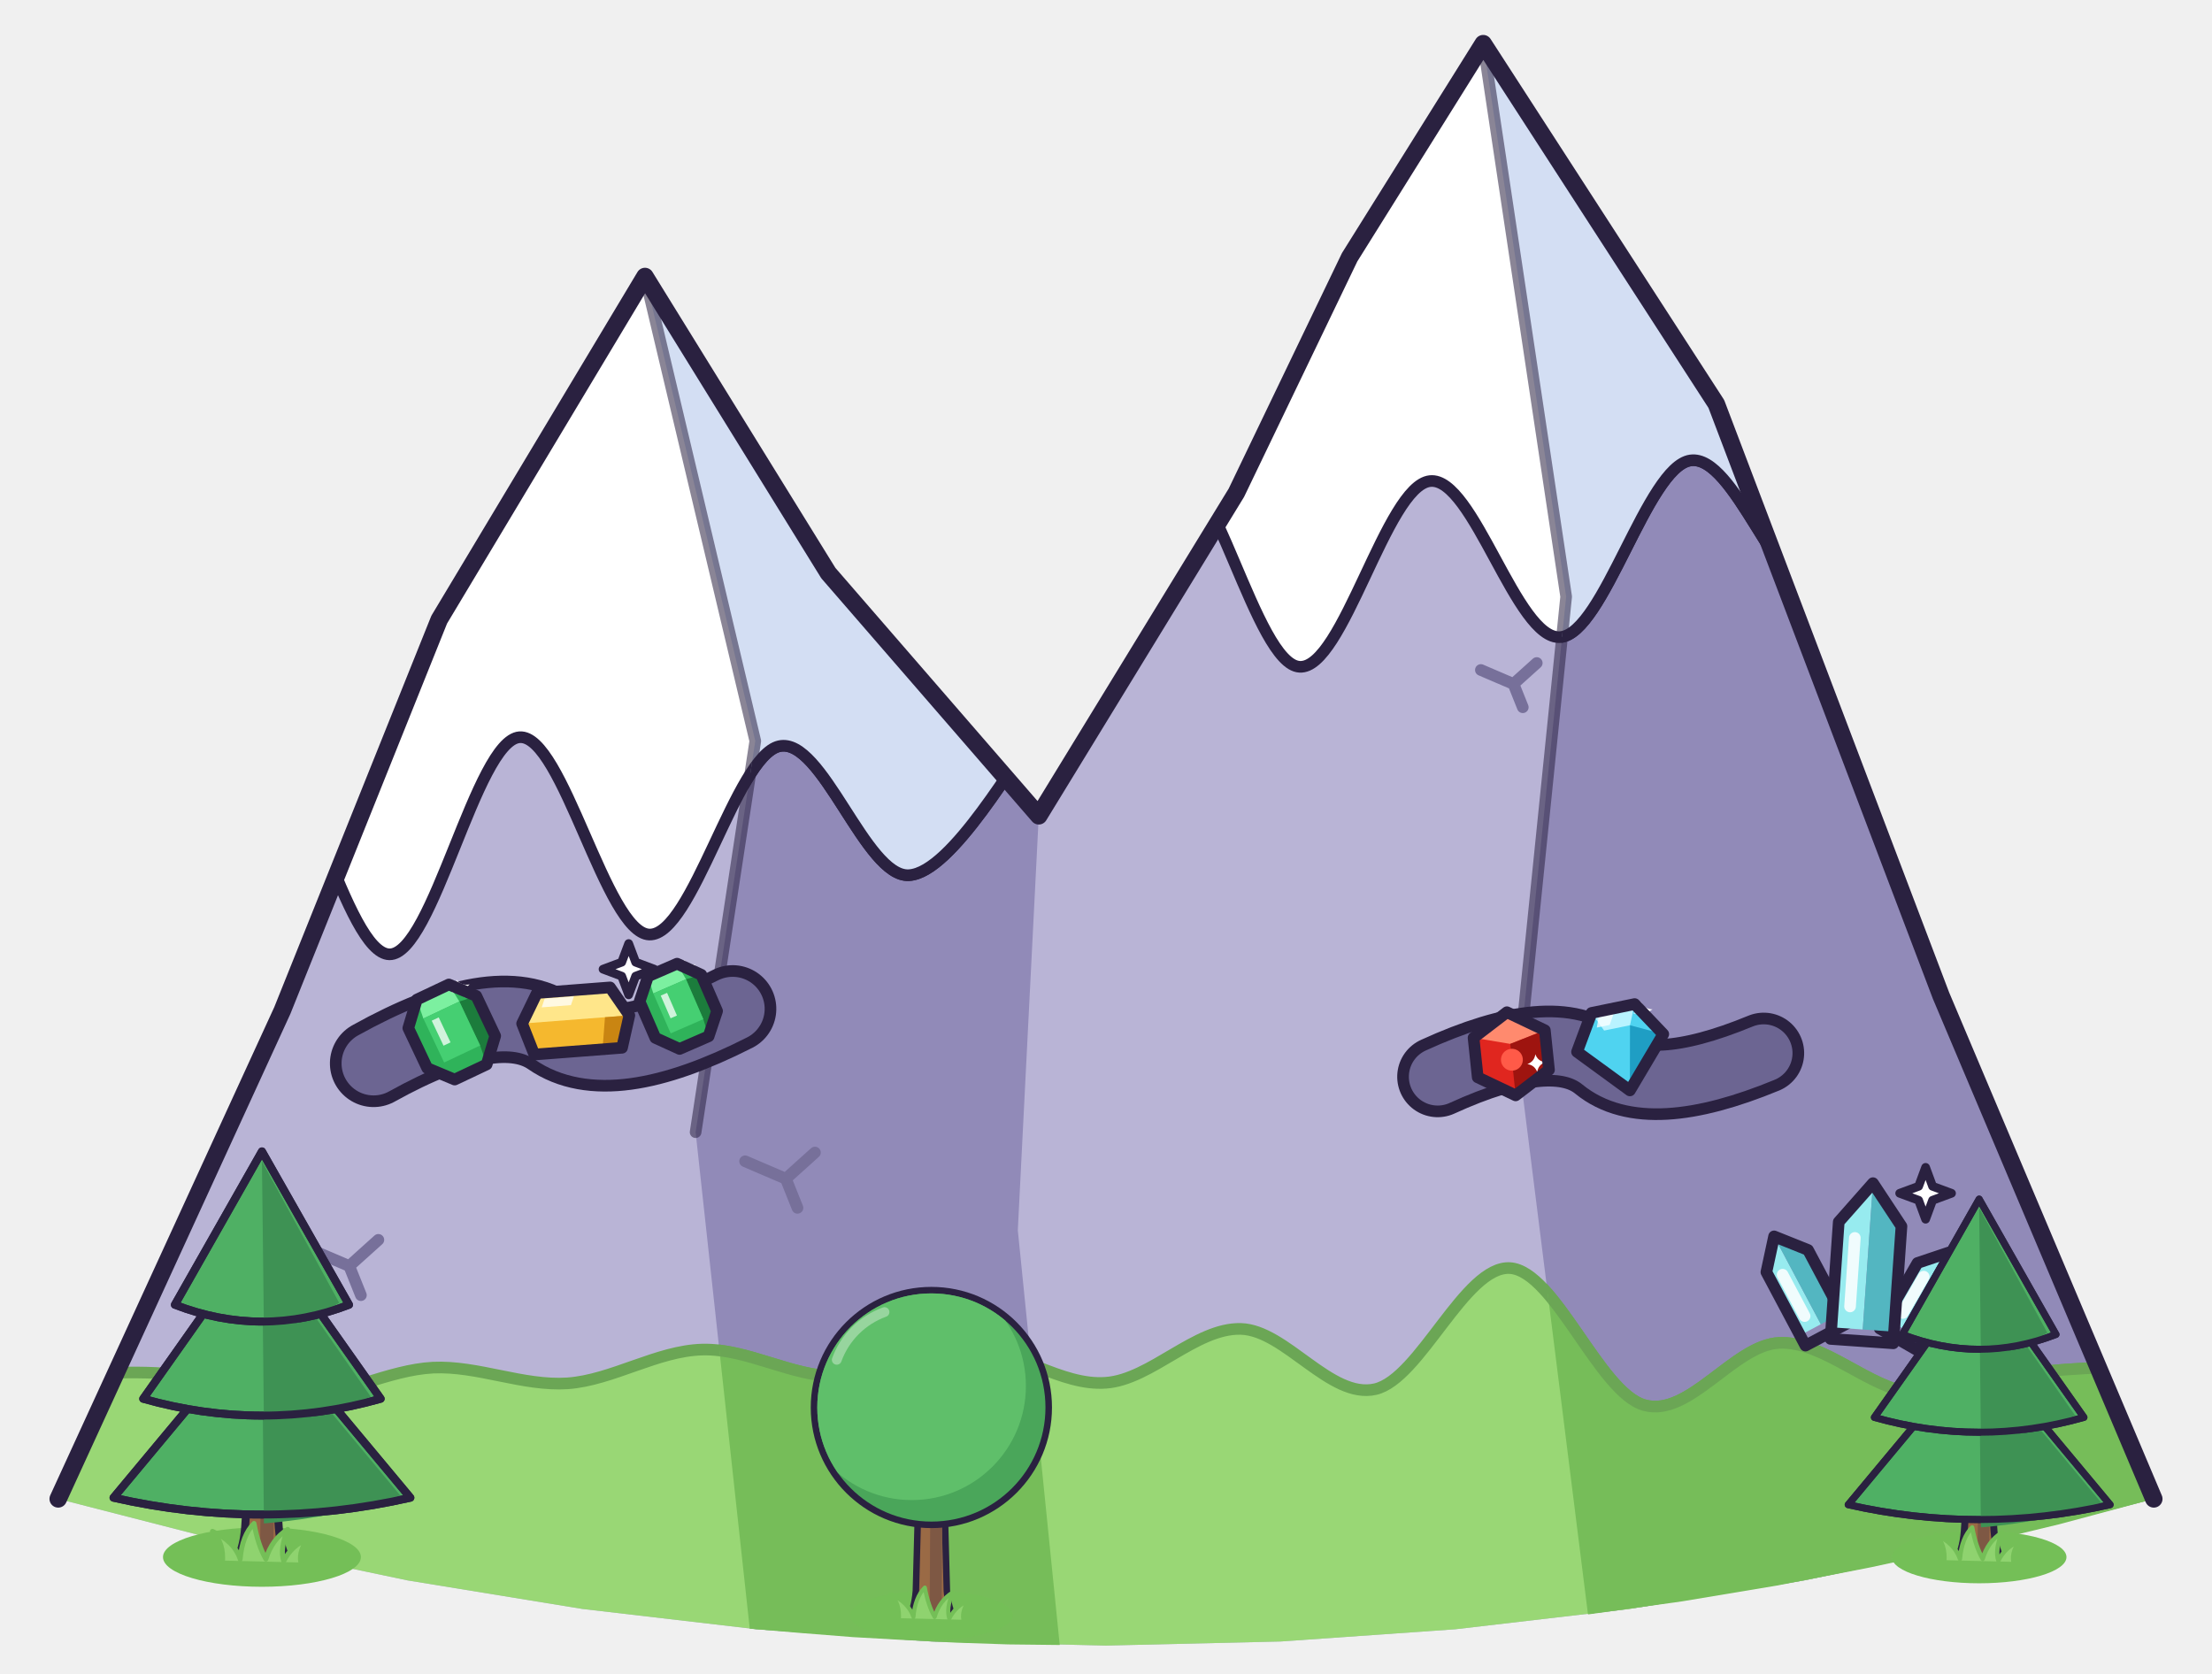
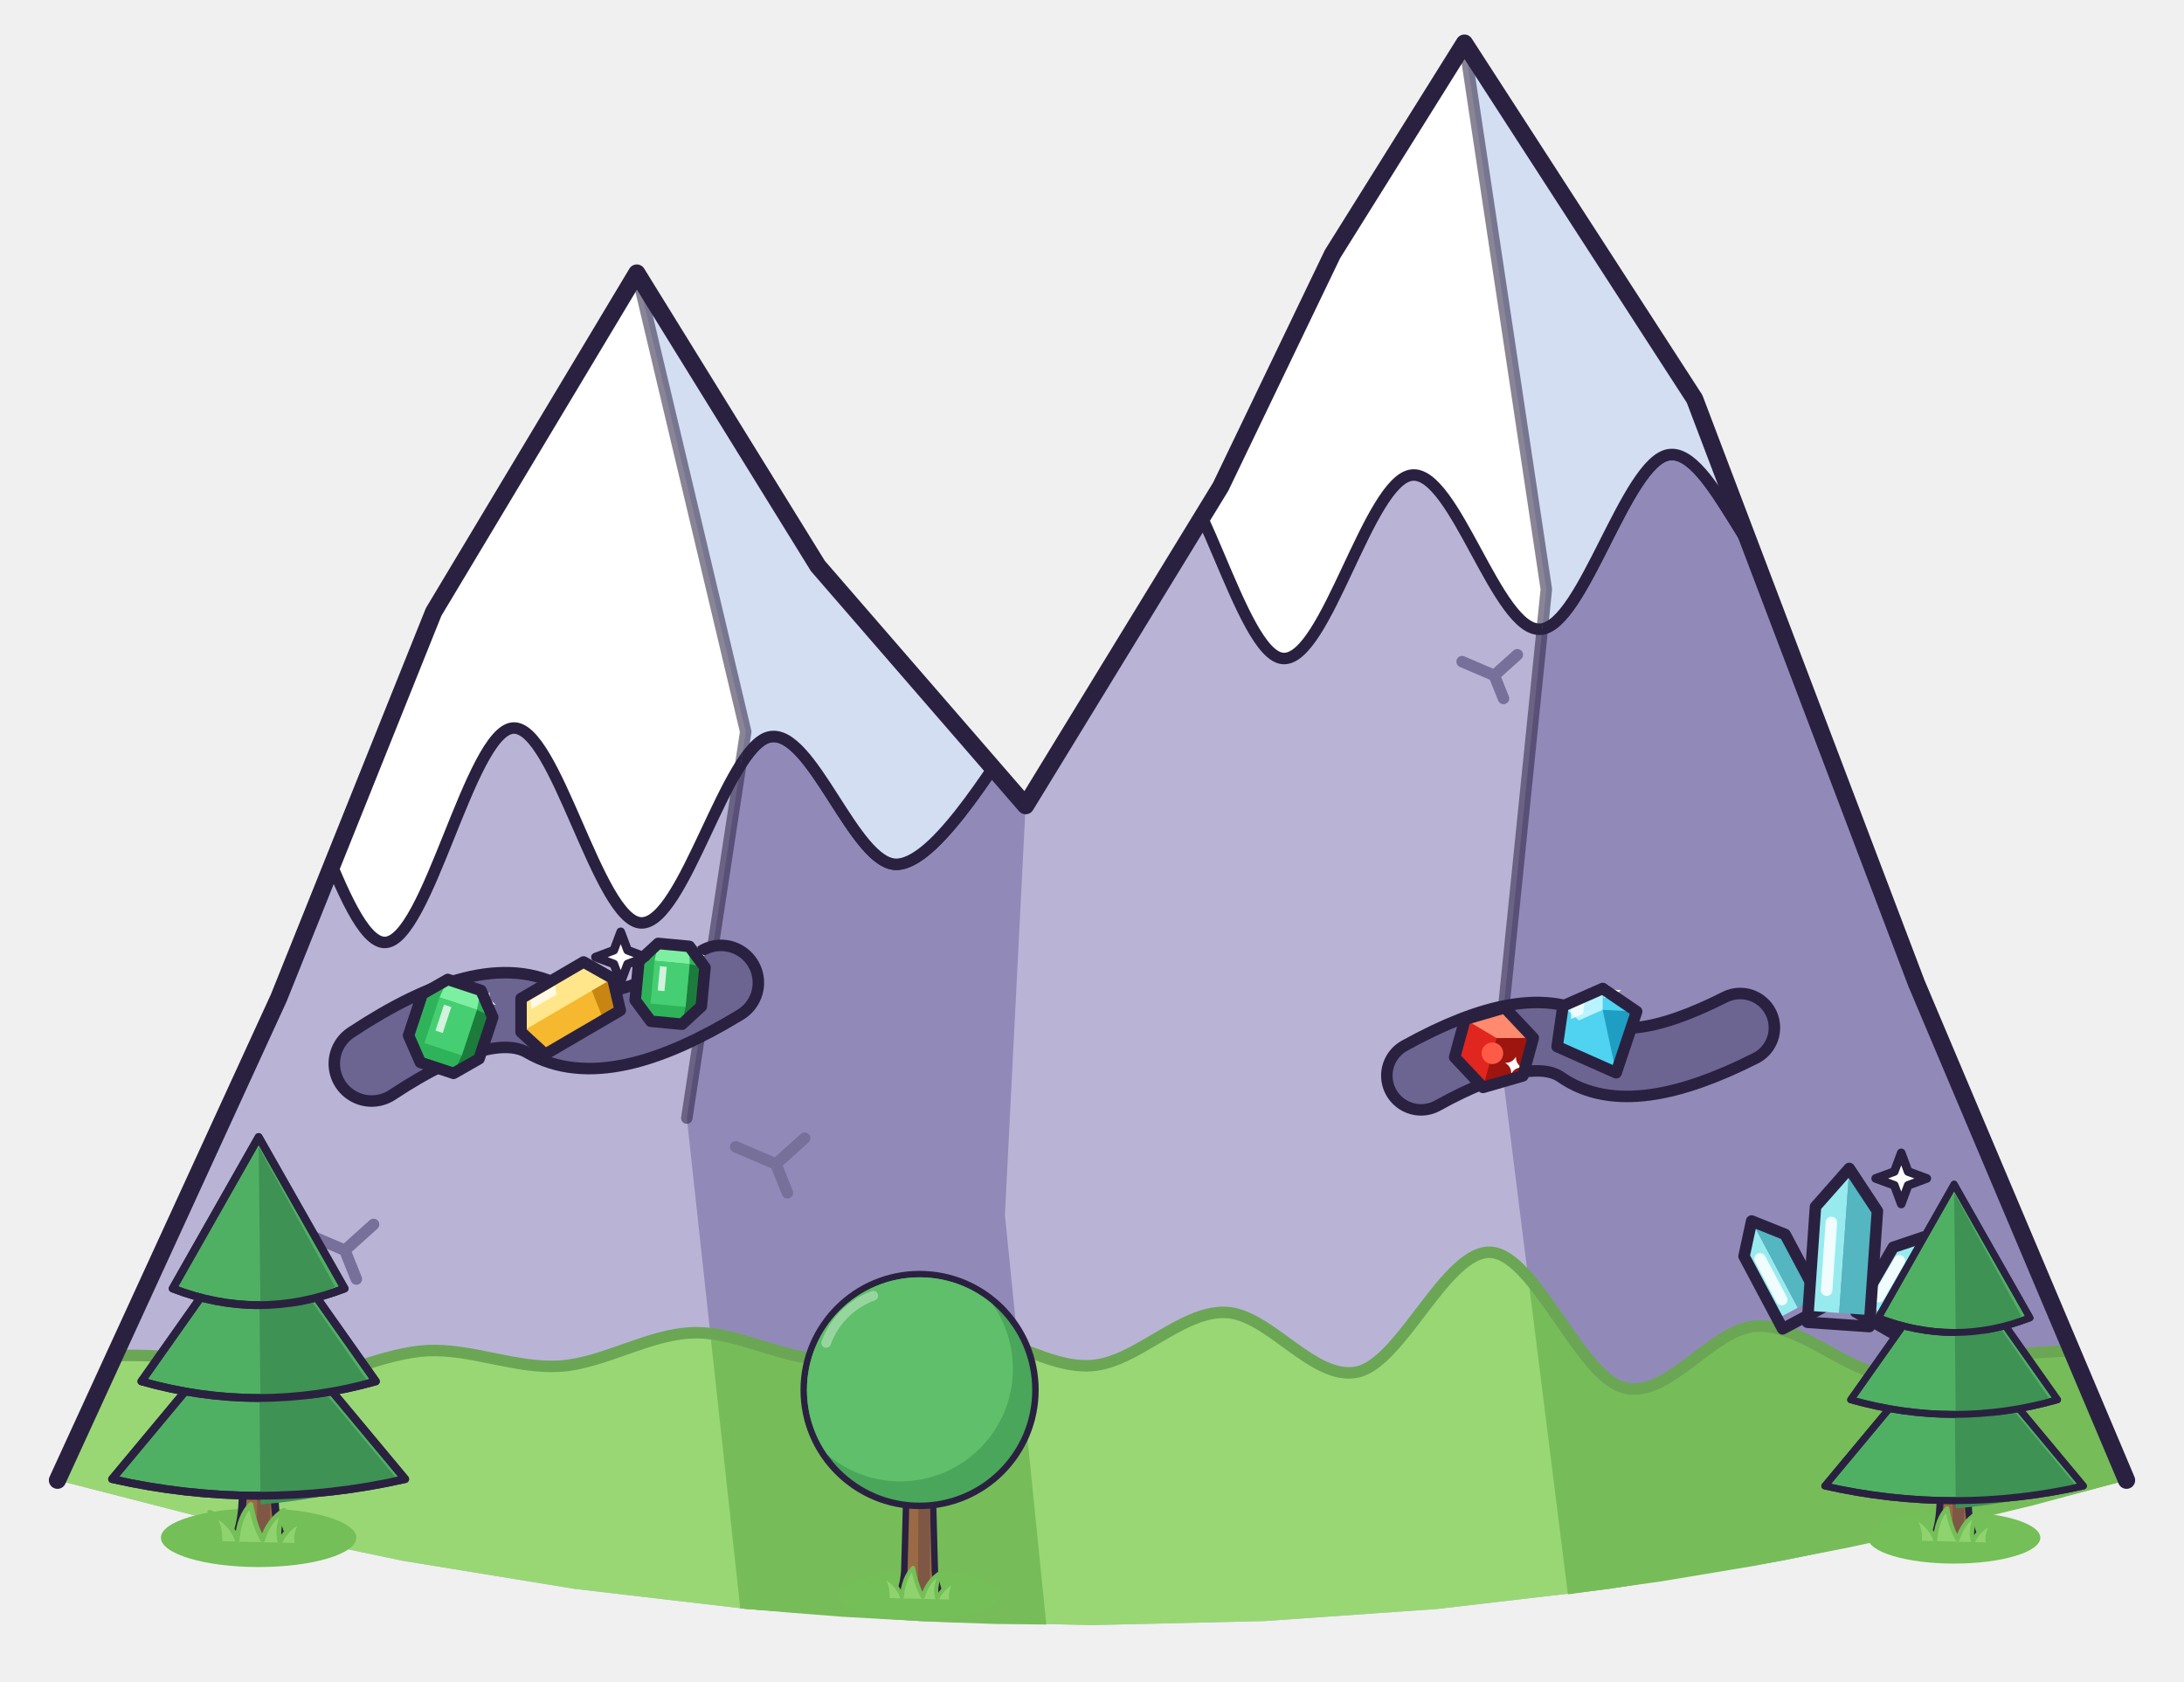
- <svg xmlns="http://www.w3.org/2000/svg" width="760" height="575" viewBox="0 0 760 575" stroke-linejoin="round" stroke-linecap="round">
+ <svg xmlns="http://www.w3.org/2000/svg" width="760" height="585" viewBox="0 0 760 585" stroke-linejoin="round" stroke-linecap="round">
  <defs>
    <clipPath id="montagne-double-d1">
      <path d="M-360,0 L-283,-167.8 L-229.1,-302.1 L-158.4,-420 L-95.4,-318.1 L-23.1,-234.7 L44.8,-345.7 L83.7,-426.6 L129.6,-500 L209.7,-376.2 L286.9,-172.9 L360,0 L300,15.4 L240,28 L180,37.8 L120,44.8 L60,49 L0,50.4 L-60,49 L-120,44.8 L-180,37.8 L-240,28 L-300,15.4 Z" />
    </clipPath>
    <clipPath id="montagne-double-d2">
      <path d="M-158.4,-420 L-95.4,-318.1 L-23.1,-234.7 L-30.3,-92.3 L-15.9,50.2 L-33.6,50 L-51.4,49.4 L-69.1,48.5 L-86.9,47.5 L-104.6,46.1 L-122.4,44.6 L-141,-126 L-120.5,-260.4 L-158.4,-420 Z" />
      <path d="M129.6,-500 L209.7,-376.2 L286.9,-172.9 L360,0 L327.6,8.7 L295.2,16.5 L262.8,23.5 L230.4,29.8 L198,35.2 L165.6,39.7 L141.8,-150 L158.1,-310 L129.6,-500 Z" />
    </clipPath>
  </defs>
  <g transform="translate(380 515)">
    <path d="M-360,0 L-283,-167.8 L-229.1,-302.1 L-158.4,-420 L-95.4,-318.1 L-23.1,-234.7 L44.8,-345.7 L83.7,-426.6 L129.6,-500 L209.7,-376.2 L286.9,-172.9 L360,0 L300,15.4 L240,28 L180,37.8 L120,44.8 L60,49 L0,50.4 L-60,49 L-120,44.8 L-180,37.8 L-240,28 L-300,15.4 Z" fill="#b9b4d6" />
    <g clip-path="url(#montagne-double-d1)">
      <path d="M-158.4,-420 L-95.4,-318.1 L-23.1,-234.7 L-30.3,-92.3 L-15.9,50.2 L-33.6,50 L-51.4,49.4 L-69.1,48.5 L-86.9,47.5 L-104.6,46.1 L-122.4,44.6 L-141,-126 L-120.5,-260.4 L-158.4,-420 Z" fill="#918ab8" />
      <path d="M129.6,-500 L209.7,-376.2 L286.9,-172.9 L360,0 L327.6,8.7 L295.2,16.5 L262.8,23.5 L230.4,29.8 L198,35.2 L165.6,39.7 L141.8,-150 L158.1,-310 L129.6,-500 Z" fill="#918ab8" />
    </g>
    <g clip-path="url(#montagne-double-d1)">
      <path d="M-380 144 L-370 -42 C-362.3 -42.2 -339.2 -44.2 -323.7 -43.1 C-308.3 -41.9 -292.9 -34.7 -277.5 -35.1 C-262.1 -35.4 -246.7 -44.3 -231.2 -45.1 C-215.8 -45.8 -200.4 -38.7 -185 -39.7 C-169.6 -40.8 -154.2 -50.9 -138.7 -51.3 C-123.3 -51.7 -107.9 -42 -92.5 -42.1 C-77.1 -42.1 -61.7 -52 -46.2 -51.6 C-30.8 -51.3 -15.4 -38.7 0 -39.9 C15.4 -41 30.8 -58.8 46.3 -58.4 C61.7 -58 77.1 -34.2 92.5 -37.7 C107.9 -41.2 123.3 -80.2 138.8 -79.3 C154.2 -78.3 169.6 -36.4 185 -32.2 C200.4 -27.9 215.8 -52.9 231.3 -53.6 C246.7 -54.3 262.1 -37.9 277.5 -36.3 C292.9 -34.7 308.3 -42.3 323.8 -43.9 C339.2 -45.5 362.3 -45.6 370 -46 L380 144 Z" fill="#99d775" stroke="#6ba655" stroke-width="4" />
    </g>
    <g clip-path="url(#montagne-double-d2)">
      <path d="M-380 144 L-370 -42 C-362.3 -42.2 -339.2 -44.2 -323.7 -43.1 C-308.3 -41.9 -292.9 -34.7 -277.5 -35.1 C-262.1 -35.4 -246.7 -44.3 -231.2 -45.1 C-215.8 -45.8 -200.4 -38.7 -185 -39.7 C-169.6 -40.8 -154.2 -50.9 -138.7 -51.3 C-123.3 -51.7 -107.9 -42 -92.5 -42.1 C-77.1 -42.1 -61.7 -52 -46.2 -51.6 C-30.8 -51.3 -15.4 -38.7 0 -39.9 C15.4 -41 30.8 -58.8 46.3 -58.4 C61.7 -58 77.1 -34.2 92.5 -37.7 C107.9 -41.2 123.3 -80.2 138.8 -79.3 C154.2 -78.3 169.6 -36.4 185 -32.2 C200.4 -27.9 215.8 -52.9 231.3 -53.6 C246.7 -54.3 262.1 -37.9 277.5 -36.3 C292.9 -34.7 308.3 -42.3 323.8 -43.9 C339.2 -45.5 362.3 -45.6 370 -46 L380 144 Z" fill="#76bd59" stroke="#6ba655" stroke-width="4" />
    </g>
    <g clip-path="url(#montagne-double-d1)">
      <path d="M-380 -480 L-23.1 -480 L-23.1 -263.9 C-30.5 -255.6 -52.8 -215.1 -67.7 -214.3 C-82.6 -213.4 -97.5 -262 -112.3 -258.6 C-127.2 -255.2 -142.1 -193.4 -156.9 -193.9 C-171.8 -194.4 -186.7 -262.8 -201.5 -261.7 C-216.4 -260.5 -231.3 -186.9 -246.2 -187.1 C-261 -187.4 -275.9 -258.8 -290.8 -263.3 C-305.6 -267.9 -320.5 -215.4 -335.4 -214.4 C-350.3 -213.4 -372.6 -250.3 -380 -257.4 Z" fill="#ffffff" stroke="#2a2140" stroke-width="4" />
    </g>
    <g clip-path="url(#montagne-double-d2)">
      <path d="M-380 -480 L-23.1 -480 L-23.1 -263.9 C-30.5 -255.6 -52.8 -215.1 -67.7 -214.3 C-82.6 -213.4 -97.5 -262 -112.3 -258.6 C-127.2 -255.2 -142.1 -193.4 -156.9 -193.9 C-171.8 -194.4 -186.7 -262.8 -201.5 -261.7 C-216.4 -260.5 -231.3 -186.9 -246.2 -187.1 C-261 -187.4 -275.9 -258.8 -290.8 -263.3 C-305.6 -267.9 -320.5 -215.4 -335.4 -214.4 C-350.3 -213.4 -372.6 -250.3 -380 -257.4 Z" fill="#d3def3" stroke="#2a2140" stroke-width="4" />
    </g>
    <g clip-path="url(#montagne-double-d1)">
      <path d="M-23.1 -560 L380 -560 L380 -353.6 C372.5 -338.2 350.1 -262 335.2 -261.3 C320.3 -260.7 305.4 -341.5 290.4 -349.5 C275.5 -357.5 260.6 -308.1 245.6 -309.3 C230.7 -310.5 215.8 -359 200.8 -356.8 C185.9 -354.6 171 -297.3 156.1 -296.1 C141.1 -294.9 126.2 -351.4 111.3 -349.7 C96.3 -348 81.4 -284.9 66.5 -285.9 C51.5 -286.8 36.6 -357.8 21.7 -355.4 C6.8 -353.1 -15.6 -285.7 -23.1 -271.7 Z" fill="#ffffff" stroke="#2a2140" stroke-width="4" />
    </g>
    <g clip-path="url(#montagne-double-d2)">
      <path d="M-23.1 -560 L380 -560 L380 -353.6 C372.5 -338.2 350.1 -262 335.2 -261.3 C320.3 -260.7 305.4 -341.5 290.4 -349.5 C275.5 -357.5 260.6 -308.1 245.6 -309.3 C230.7 -310.5 215.8 -359 200.8 -356.8 C185.9 -354.6 171 -297.3 156.1 -296.1 C141.1 -294.9 126.2 -351.4 111.3 -349.7 C96.3 -348 81.4 -284.9 66.5 -285.9 C51.5 -286.8 36.6 -357.8 21.7 -355.4 C6.8 -353.1 -15.6 -285.7 -23.1 -271.7 Z" fill="#d3def3" stroke="#2a2140" stroke-width="4" />
    </g>
    <path d="M-158.4,-420 L-120.5,-260.4 L-141,-126" stroke="#2a2140" stroke-width="4" fill="none" opacity="0.55" />
    <path d="M129.6,-500 L158.1,-310 L141.8,-150" stroke="#2a2140" stroke-width="4" fill="none" opacity="0.55" />
-     <g transform="translate(-190 -160) rotate(-2.2)">
+     <g transform="translate(-190 -160) rotate(-6.6)">
      <path d="M-62 8 Q-18.6 -14 0 0 T62 -6" stroke="#2a2140" stroke-width="30" fill="none" />
      <path d="M-62 8 Q-18.6 -14 0 0 T62 -6" stroke="#6c6592" stroke-width="22" fill="none" />
-       <g transform="translate(-34 0) rotate(-23.1) scale(0.38) translate(-50 -55)">
+       <g transform="translate(-34 0) rotate(24.9) scale(0.38) translate(-50 -55)">
        <polygon points="34,10 66,10 84,30 84,70 66,90 34,90 16,70 16,30" fill="#2fb35a" />
        <polygon points="34,10 66,10 68,28 32,28" fill="#7cf0a0" />
        <polygon points="68,28 84,30 84,70 66,90 68,72" fill="#1c7c3c" />
        <polygon points="32,28 68,28 68,72 32,72" fill="#45cf72" />
        <polygon points="38,33 45,33 45,58 38,58" fill="#ffffff" opacity="0.75" />
        <path d="M74 9 Q75.8 16.2 83 18 Q75.8 19.8 74 27 Q72.2 19.8 65 18 Q72.2 16.2 74 9 Z" fill="#ffffff" />
        <polygon points="34,10 66,10 84,30 84,70 66,90 34,90 16,70 16,30" fill="none" stroke="#2a2140" stroke-width="10.5" />
      </g>
-       <g transform="translate(8 -4) rotate(-2.2) scale(0.42) translate(-50 -55)">
+       <g transform="translate(8 -4) rotate(-23.7) scale(0.42) translate(-50 -55)">
        <polygon points="20,30 80,30 94,54 86,80 14,80 6,54" fill="#f5b82e" />
        <polygon points="20,30 80,30 94,54 6,54" fill="#ffe68a" />
        <polygon points="74,54 94,54 86,80 70,80" fill="#c98512" />
        <polygon points="26,35 50,35 47,42 23,42" fill="#ffffff" opacity="0.75" />
        <polygon points="20,30 80,30 94,54 86,80 14,80 6,54" fill="none" stroke="#2a2140" stroke-width="9.5" />
      </g>
-       <g transform="translate(44 -6) rotate(-21.3) scale(0.34) translate(-50 -55)">
+       <g transform="translate(44 -6) rotate(12) scale(0.34) translate(-50 -55)">
        <polygon points="34,10 66,10 84,30 84,70 66,90 34,90 16,70 16,30" fill="#2fb35a" />
        <polygon points="34,10 66,10 68,28 32,28" fill="#7cf0a0" />
        <polygon points="68,28 84,30 84,70 66,90 68,72" fill="#1c7c3c" />
        <polygon points="32,28 68,28 68,72 32,72" fill="#45cf72" />
        <polygon points="38,33 45,33 45,58 38,58" fill="#ffffff" opacity="0.75" />
        <path d="M74 9 Q75.8 16.2 83 18 Q75.8 19.8 74 27 Q72.2 19.8 65 18 Q72.2 16.2 74 9 Z" fill="#ffffff" />
        <polygon points="34,10 66,10 84,30 84,70 66,90 34,90 16,70 16,30" fill="none" stroke="#2a2140" stroke-width="11.8" />
      </g>
    </g>
    <path d="M-164 -190.8 L-161.6 -184.4 L-155.2 -182 L-161.6 -179.6 L-164 -173.2 L-166.4 -179.6 L-172.8 -182 L-166.4 -184.4 Z" fill="#ffffff" stroke="#2a2140" stroke-width="3" />
-     <g transform="translate(170 -150) rotate(2.3)">
+     <g transform="translate(170 -150) rotate(-2.1)">
      <path d="M-55.8 7.2 Q-16.7 -12.6 0 0 T55.8 -5.4" stroke="#2a2140" stroke-width="27.8" fill="none" />
      <path d="M-55.8 7.2 Q-16.7 -12.6 0 0 T55.8 -5.4" stroke="#6c6592" stroke-width="19.8" fill="none" />
-       <g transform="translate(-30.6 0) rotate(-8.3) scale(0.342) translate(-50 -55)">
+       <g transform="translate(-30.6 0) rotate(17.4) scale(0.342) translate(-50 -55)">
        <polygon points="50,8 86,30 86,70 50,92 14,70 14,30" fill="#e0261f" />
        <polygon points="50,8 86,30 50,40 14,30" fill="#ff8a6e" />
        <polygon points="86,30 86,70 50,92 50,40" fill="#9e140f" />
        <circle cx="50" cy="56" r="11" fill="#ff5a48" />
        <path d="M74 53 Q75.8 60.2 83 62 Q75.8 63.8 74 71 Q72.2 63.8 65 62 Q72.2 60.2 74 53 Z" fill="#ffffff" />
        <polygon points="50,8 86,30 86,70 50,92 14,70 14,30" fill="none" stroke="#2a2140" stroke-width="11.7" />
      </g>
-       <g transform="translate(7.2 -3.6) rotate(-13.9) scale(0.378) translate(-50 -55)">
+       <g transform="translate(7.2 -3.6) rotate(-21.7) scale(0.378) translate(-50 -55)">
        <polygon points="30,14 70,14 90,46 50,90 10,46" fill="#4fd3f0" />
        <polygon points="30,14 70,14 62,32 38,32" fill="#b8f3ff" />
        <polygon points="90,46 62,32 50,90" fill="#1f9ec4" />
        <polygon points="36,18 50,18 44,28 32,28" fill="#ffffff" opacity="0.75" />
        <path d="M76 13 Q77.8 20.2 85 22 Q77.8 23.8 76 31 Q74.2 23.8 67 22 Q74.2 20.2 76 13 Z" fill="#ffffff" />
        <polygon points="30,14 70,14 90,46 50,90 10,46" fill="none" stroke="#2a2140" stroke-width="10.6" />
      </g>
    </g>
    <path d="M-124 -116 L-110 -110 L-100 -119 M-110 -110 L-106 -100" stroke="#77709a" stroke-width="4" fill="none" />
    <path d="M128.8 -284.8 L140 -280 L148 -287.2 M140 -280 L143.2 -272" stroke="#77709a" stroke-width="4" fill="none" />
    <path d="M-274 -86 L-260 -80 L-250 -89 M-260 -80 L-256 -70" stroke="#77709a" stroke-width="4" fill="none" />
    <g transform="translate(245.6 -60) rotate(-28)">
      <polygon points="-8.1,0 -8.1,-24.6 0,-34.2 0,0" fill="#97ebef" />
      <polygon points="0,0 0,-34.2 8.1,-24.6 8.1,0" fill="#53b6c1" />
      <path d="M-3.6 -5.1 L-3.6 -21.2" stroke="#ffffff" stroke-width="4" opacity="0.85" />
      <polygon points="-8.1,4 -8.1,-24.6 0,-34.2 8.1,-24.6 8.1,4" fill="none" stroke="#2a2140" stroke-width="4" />
    </g>
    <g transform="translate(274.4 -58.2) rotate(30)">
      <polygon points="-7.6,0 -7.6,-22 0,-30.6 0,0" fill="#97ebef" />
      <polygon points="0,0 0,-30.6 7.7,-22 7.7,0" fill="#53b6c1" />
      <path d="M-3.4 -4.6 L-3.4 -19" stroke="#ffffff" stroke-width="4" opacity="0.85" />
      <polygon points="-7.6,4 -7.6,-22 0,-30.6 7.7,-22 7.7,4" fill="none" stroke="#2a2140" stroke-width="4" />
    </g>
    <g transform="translate(260 -58.2) rotate(4)">
      <polygon points="-10.8,0 -10.8,-36.3 0,-50.4 0,0" fill="#97ebef" />
      <polygon points="0,0 0,-50.4 10.8,-36.3 10.8,0" fill="#53b6c1" />
      <path d="M-4.9 -7.6 L-4.9 -31.2" stroke="#ffffff" stroke-width="4" opacity="0.85" />
      <polygon points="-10.8,4 -10.8,-36.3 0,-50.4 10.8,-36.3 10.8,4" fill="none" stroke="#2a2140" stroke-width="4" />
    </g>
    <path d="M281.6 -113.9 L284 -107.4 L290.5 -105 L284 -102.6 L281.6 -96.1 L279.2 -102.6 L272.7 -105 L279.2 -107.4 Z" fill="#ffffff" stroke="#2a2140" stroke-width="3" />
    <path d="M-360,0 L-283,-167.8 L-229.1,-302.1 L-158.4,-420 L-95.4,-318.1 L-23.1,-234.7 L44.8,-345.7 L83.7,-426.6 L129.6,-500 L209.7,-376.2 L286.9,-172.9 L360,0" fill="none" stroke="#2a2140" stroke-width="6" />
    <g transform="translate(-290 20) scale(0.34)">
      <ellipse cx="0" cy="0" rx="100" ry="30" fill="#74bf57" />
      <path d="M-27 4 Q-19 -6 -17 -30 L-13 -90 L13 -90 L17 -30 Q19 -6 27 4 Z" fill="#9a6a45" stroke="#2a2140" stroke-width="8" />
      <path d="M4.75 -6 L5.7 -86" stroke="#7e5844" stroke-width="13.3" />
      <path d="M-150 -60 L0 -240 L150 -60 Q0 -26 -150 -60 Z" fill="#4fb064" stroke="#2a2140" stroke-width="8" />
      <path d="M0 -230 L140 -62 Q75 -40 2 -34 Z" fill="#3e9254" />
      <path d="M-150 -60 L0 -240 L150 -60 Q0 -26 -150 -60 Z" fill="none" stroke="#2a2140" stroke-width="8" />
      <path d="M-120 -160 L0 -330 L120 -160 Q0 -126 -120 -160 Z" fill="#4fb064" stroke="#2a2140" stroke-width="8" />
      <path d="M0 -320 L110 -162 Q60 -140 2 -134 Z" fill="#3e9254" />
      <path d="M-120 -160 L0 -330 L120 -160 Q0 -126 -120 -160 Z" fill="none" stroke="#2a2140" stroke-width="8" />
      <path d="M-88 -255 L0 -410 L88 -255 Q0 -221 -88 -255 Z" fill="#4fb064" stroke="#2a2140" stroke-width="8" />
      <path d="M0 -400 L78 -257 Q44 -235 2 -229 Z" fill="#3e9254" />
      <path d="M-88 -255 L0 -410 L88 -255 Q0 -221 -88 -255 Z" fill="none" stroke="#2a2140" stroke-width="8" />
      <path d="M-40 6 Q-38 -14 -50 -26 Q-28 -16 -22 2 Q-20 -22 -8 -34 Q-4 -12 4 2 Q10 -18 26 -28 Q18 -8 22 4 Q30 -12 46 -18 Q36 -4 40 8 Z" fill="#8fd36f" stroke="#74bf57" stroke-width="5" />
    </g>
    <g transform="translate(-60 40) scale(0.28)">
      <ellipse cx="0" cy="0" rx="100" ry="30" fill="#74bf57" />
      <path d="M-29 4 Q-21 -6 -19 -30 L-15 -180 L15 -180 L19 -30 Q21 -6 29 4 Z" fill="#9a6a45" stroke="#2a2140" stroke-width="8" />
      <path d="M5.25 -6 L6.3 -176" stroke="#7e5844" stroke-width="14.7" />
      <defs>
-         <clipPath id="feuillage6">
+         <clipPath id="feuillage7">
          <circle cx="0" cy="-255" r="140" />
        </clipPath>
      </defs>
      <circle cx="0" cy="-255" r="140" fill="#2a2140" stroke="#2a2140" stroke-width="16" />
      <circle cx="0" cy="-255" r="140" fill="#4aa65a" />
-       <g clip-path="url(#feuillage6)">
+       <g clip-path="url(#feuillage7)">
        <circle cx="-24" cy="-281.4" r="140" fill="#5fbf6a" />
      </g>
      <path d="M-116.1 -313.5 A98 98 0 0 1 -57.5 -372.1" stroke="#97d59e" stroke-width="12" fill="none" />
      <path d="M-40 6 Q-38 -14 -50 -26 Q-28 -16 -22 2 Q-20 -22 -8 -34 Q-4 -12 4 2 Q10 -18 26 -28 Q18 -8 22 4 Q30 -12 46 -18 Q36 -4 40 8 Z" fill="#8fd36f" stroke="#74bf57" stroke-width="5" />
    </g>
    <g transform="translate(300 20) scale(0.3)">
      <ellipse cx="0" cy="0" rx="100" ry="30" fill="#74bf57" />
      <path d="M-27 4 Q-19 -6 -17 -30 L-13 -90 L13 -90 L17 -30 Q19 -6 27 4 Z" fill="#9a6a45" stroke="#2a2140" stroke-width="8" />
      <path d="M4.75 -6 L5.7 -86" stroke="#7e5844" stroke-width="13.3" />
      <path d="M-150 -60 L0 -240 L150 -60 Q0 -26 -150 -60 Z" fill="#4fb064" stroke="#2a2140" stroke-width="8" />
      <path d="M0 -230 L140 -62 Q75 -40 2 -34 Z" fill="#3e9254" />
      <path d="M-150 -60 L0 -240 L150 -60 Q0 -26 -150 -60 Z" fill="none" stroke="#2a2140" stroke-width="8" />
      <path d="M-120 -160 L0 -330 L120 -160 Q0 -126 -120 -160 Z" fill="#4fb064" stroke="#2a2140" stroke-width="8" />
      <path d="M0 -320 L110 -162 Q60 -140 2 -134 Z" fill="#3e9254" />
      <path d="M-120 -160 L0 -330 L120 -160 Q0 -126 -120 -160 Z" fill="none" stroke="#2a2140" stroke-width="8" />
      <path d="M-88 -255 L0 -410 L88 -255 Q0 -221 -88 -255 Z" fill="#4fb064" stroke="#2a2140" stroke-width="8" />
      <path d="M0 -400 L78 -257 Q44 -235 2 -229 Z" fill="#3e9254" />
      <path d="M-88 -255 L0 -410 L88 -255 Q0 -221 -88 -255 Z" fill="none" stroke="#2a2140" stroke-width="8" />
      <path d="M-40 6 Q-38 -14 -50 -26 Q-28 -16 -22 2 Q-20 -22 -8 -34 Q-4 -12 4 2 Q10 -18 26 -28 Q18 -8 22 4 Q30 -12 46 -18 Q36 -4 40 8 Z" fill="#8fd36f" stroke="#74bf57" stroke-width="5" />
    </g>
  </g>
</svg>
